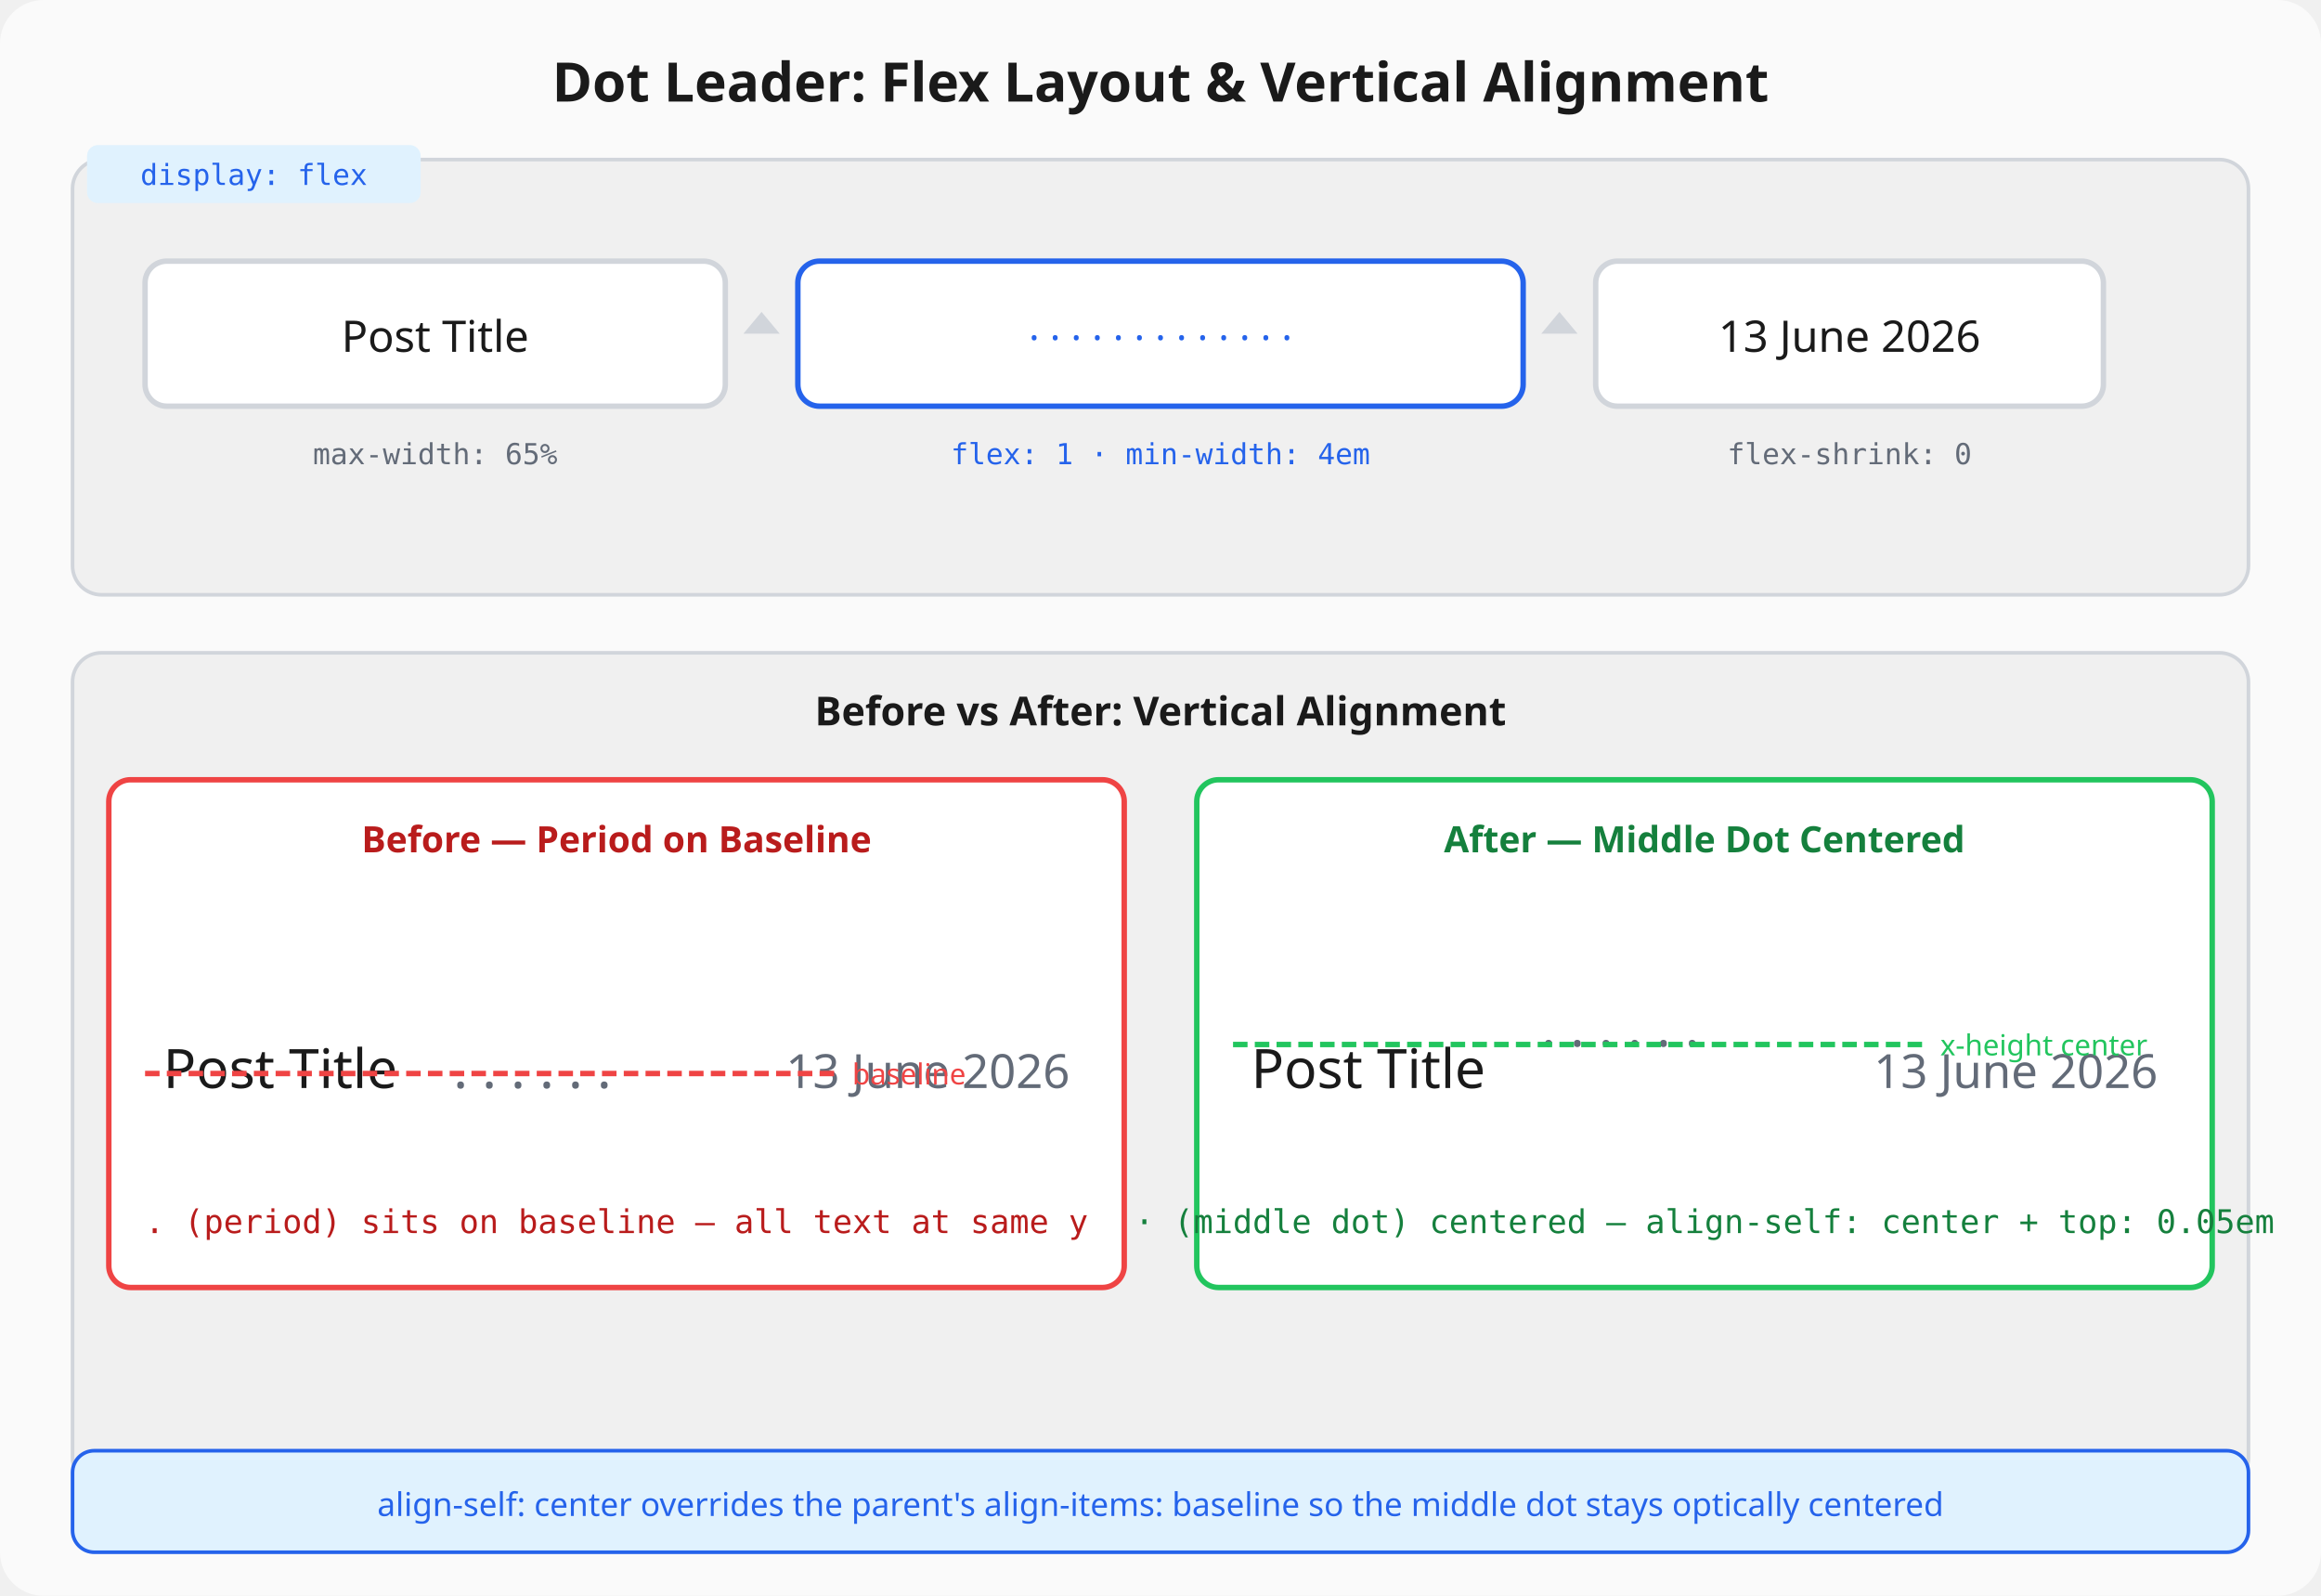
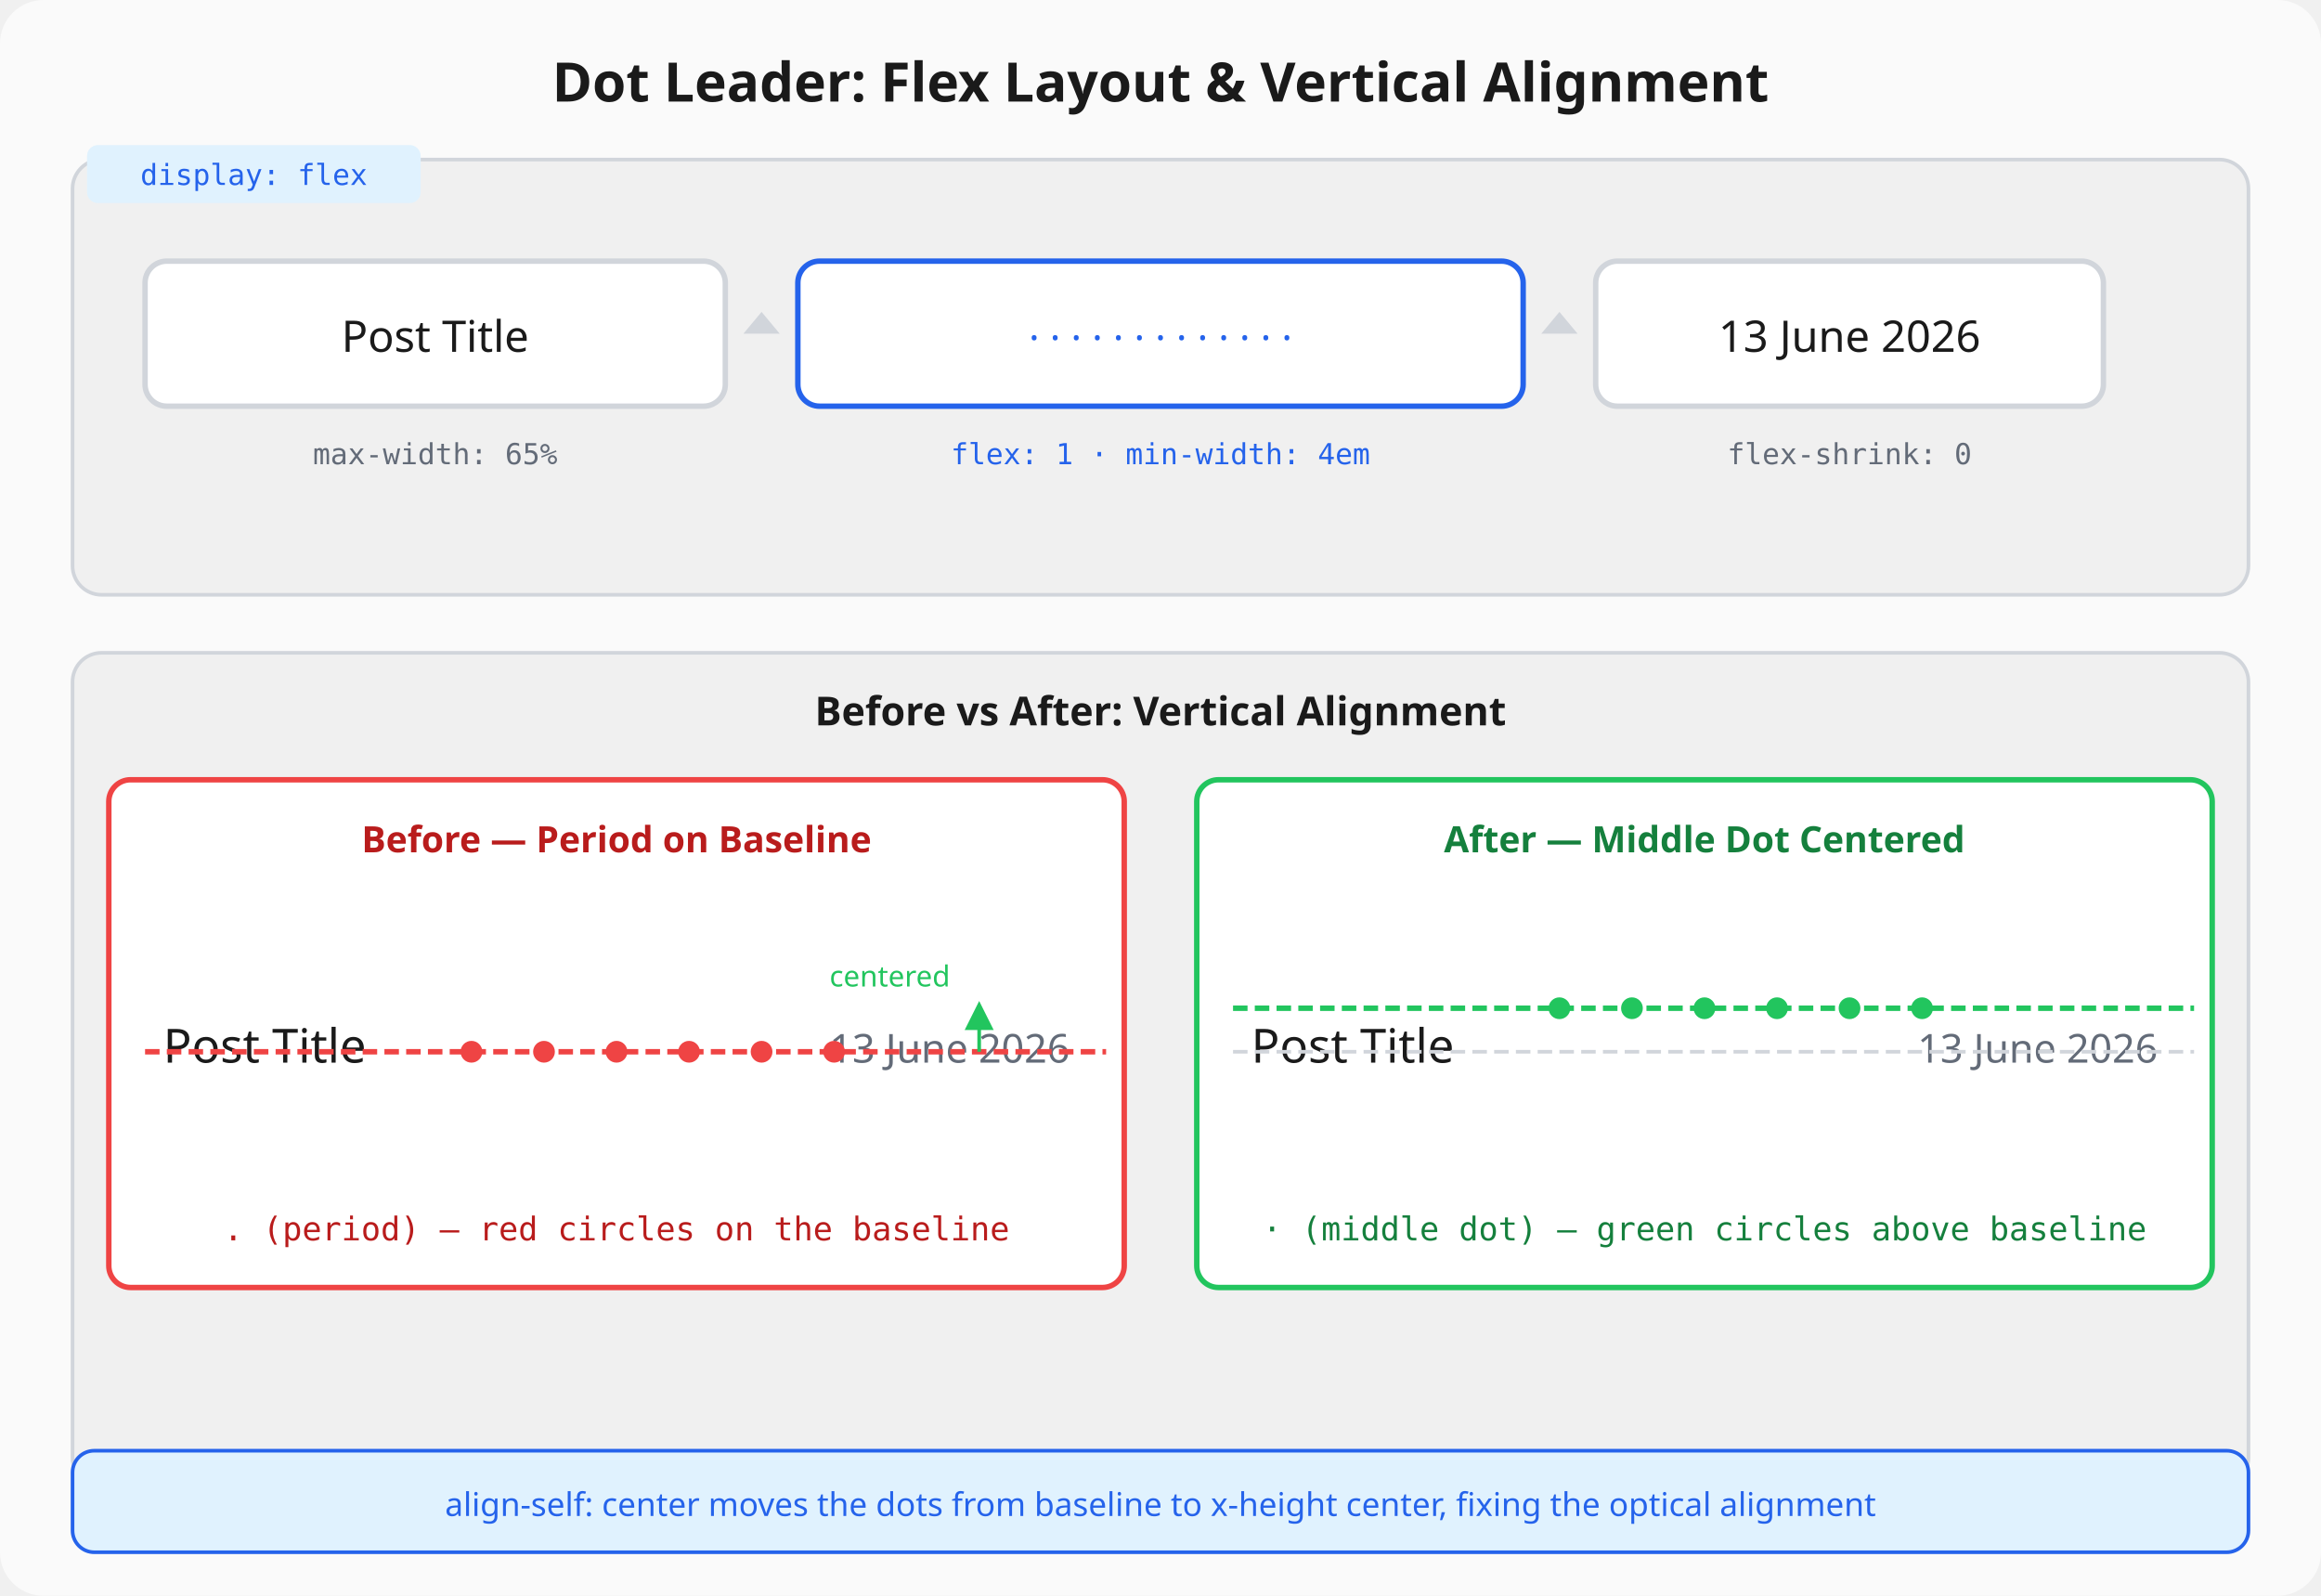
<svg xmlns="http://www.w3.org/2000/svg" viewBox="0 0 640 440" width="640" height="440">
  <rect width="640" height="440" fill="#fafafa" rx="12" />
  <text x="320" y="28" text-anchor="middle" font-family="system-ui,sans-serif" font-size="15" font-weight="700" fill="#1a1a1a">Dot Leader: Flex Layout &amp; Vertical Alignment</text>
  <rect x="20" y="44" width="600" height="120" fill="#f0f0f0" stroke="#d1d5db" stroke-width="1" rx="8" />
  <rect x="24" y="40" width="92" height="16" fill="#e0f2fe" rx="3" />
  <text x="70" y="51" text-anchor="middle" font-family="ui-monospace,monospace" font-size="8" fill="#2563eb">display: flex</text>
  <rect x="40" y="72" width="160" height="40" fill="#fff" stroke="#d1d5db" stroke-width="1.5" rx="6" />
  <text x="120" y="97" text-anchor="middle" font-family="system-ui,sans-serif" font-size="12" fill="#1a1a1a">Post Title</text>
  <text x="120" y="128" text-anchor="middle" font-family="ui-monospace,monospace" font-size="8" fill="#636b78">max-width: 65%</text>
  <rect x="220" y="72" width="200" height="40" fill="#fff" stroke="#2563eb" stroke-width="1.5" rx="6" />
  <text x="320" y="97" text-anchor="middle" font-family="system-ui,sans-serif" font-size="11" fill="#2563eb">· · · · · · · · · · · · ·</text>
  <text x="320" y="128" text-anchor="middle" font-family="ui-monospace,monospace" font-size="8" fill="#2563eb">flex: 1 · min-width: 4em</text>
  <rect x="440" y="72" width="140" height="40" fill="#fff" stroke="#d1d5db" stroke-width="1.5" rx="6" />
  <text x="510" y="97" text-anchor="middle" font-family="system-ui,sans-serif" font-size="12" fill="#1a1a1a">13 June 2026</text>
  <text x="510" y="128" text-anchor="middle" font-family="ui-monospace,monospace" font-size="8" fill="#636b78">flex-shrink: 0</text>
  <polygon points="205,92 215,92 210,86" fill="#d1d5db" />
  <polygon points="425,92 435,92 430,86" fill="#d1d5db" />
  <rect x="20" y="180" width="600" height="230" fill="#f0f0f0" stroke="#d1d5db" stroke-width="1" rx="8" />
  <text x="320" y="200" text-anchor="middle" font-family="system-ui,sans-serif" font-size="11" font-weight="600" fill="#1a1a1a">Before vs After: Vertical Alignment</text>
  <rect x="30" y="215" width="280" height="140" fill="#fff" stroke="#ef4444" stroke-width="1.5" rx="6" />
  <text x="170" y="235" text-anchor="middle" font-family="system-ui,sans-serif" font-size="10" font-weight="700" fill="#b91c1c">Before — Period on Baseline</text>
-   <text x="45" y="300" font-family="system-ui,sans-serif" font-size="15" font-weight="500" fill="#1a1a1a">Post Title</text>
-   <text x="125" y="300" font-family="system-ui,sans-serif" font-size="15" fill="#636b78">. . . . . .</text>
-   <text x="295" y="300" text-anchor="end" font-family="system-ui,sans-serif" font-size="13" fill="#636b78">13 June 2026</text>
-   <line x1="40" y1="296" x2="230" y2="296" stroke="#ef4444" stroke-width="1.5" stroke-dasharray="4,2" />
-   <text x="235" y="299" font-family="system-ui,sans-serif" font-size="8" fill="#ef4444">baseline</text>
-   <text x="170" y="340" text-anchor="middle" font-family="ui-monospace,monospace" font-size="9" fill="#b91c1c">. (period) sits on baseline — all text at same y</text>
+   <text x="45" y="293" font-family="system-ui,sans-serif" font-size="13" font-weight="500" fill="#1a1a1a">Post Title</text>
+   <text x="295" y="293" text-anchor="end" font-family="system-ui,sans-serif" font-size="11" fill="#636b78">13 June 2026</text>
+   <line x1="40" y1="290" x2="305" y2="290" stroke="#ef4444" stroke-width="1.5" stroke-dasharray="4,2" />
+   <circle cx="130" cy="290" r="3" fill="#ef4444" />
+   <circle cx="150" cy="290" r="3" fill="#ef4444" />
+   <circle cx="170" cy="290" r="3" fill="#ef4444" />
+   <circle cx="190" cy="290" r="3" fill="#ef4444" />
+   <circle cx="210" cy="290" r="3" fill="#ef4444" />
+   <circle cx="230" cy="290" r="3" fill="#ef4444" />
+   <text x="170" y="342" text-anchor="middle" font-family="ui-monospace,monospace" font-size="9" fill="#b91c1c">. (period) — red circles on the baseline</text>
  <rect x="330" y="215" width="280" height="140" fill="#fff" stroke="#22c55e" stroke-width="1.5" rx="6" />
  <text x="470" y="235" text-anchor="middle" font-family="system-ui,sans-serif" font-size="10" font-weight="700" fill="#15803d">After — Middle Dot Centered</text>
-   <text x="345" y="300" font-family="system-ui,sans-serif" font-size="15" font-weight="500" fill="#1a1a1a">Post Title</text>
-   <text x="425" y="293" font-family="system-ui,sans-serif" font-size="15" fill="#636b78">· · · · · ·</text>
-   <text x="595" y="300" text-anchor="end" font-family="system-ui,sans-serif" font-size="13" fill="#636b78">13 June 2026</text>
-   <line x1="340" y1="288" x2="530" y2="288" stroke="#22c55e" stroke-width="1.5" stroke-dasharray="4,2" />
-   <text x="535" y="291" font-family="system-ui,sans-serif" font-size="8" fill="#22c55e">x-height center</text>
-   <text x="470" y="340" text-anchor="middle" font-family="ui-monospace,monospace" font-size="9" fill="#15803d">· (middle dot) centered — align-self: center + top: 0.05em</text>
+   <text x="345" y="293" font-family="system-ui,sans-serif" font-size="13" font-weight="500" fill="#1a1a1a">Post Title</text>
+   <text x="595" y="293" text-anchor="end" font-family="system-ui,sans-serif" font-size="11" fill="#636b78">13 June 2026</text>
+   <line x1="340" y1="290" x2="605" y2="290" stroke="#d1d5db" stroke-width="1" stroke-dasharray="4,2" />
+   <line x1="340" y1="278" x2="605" y2="278" stroke="#22c55e" stroke-width="1.5" stroke-dasharray="4,2" />
+   <line x1="270" y1="290" x2="270" y2="278" stroke="#22c55e" stroke-width="1" />
+   <polygon points="274,284 270,276 266,284" fill="#22c55e" />
+   <text x="262" y="272" text-anchor="end" font-family="system-ui,sans-serif" font-size="8" fill="#22c55e">centered</text>
+   <circle cx="430" cy="278" r="3" fill="#22c55e" />
+   <circle cx="450" cy="278" r="3" fill="#22c55e" />
+   <circle cx="470" cy="278" r="3" fill="#22c55e" />
+   <circle cx="490" cy="278" r="3" fill="#22c55e" />
+   <circle cx="510" cy="278" r="3" fill="#22c55e" />
+   <circle cx="530" cy="278" r="3" fill="#22c55e" />
+   <text x="470" y="342" text-anchor="middle" font-family="ui-monospace,monospace" font-size="9" fill="#15803d">· (middle dot) — green circles above baseline</text>
  <rect x="20" y="400" width="600" height="28" fill="#e0f2fe" stroke="#2563eb" stroke-width="1" rx="6" />
-   <text x="320" y="418" text-anchor="middle" font-family="system-ui,sans-serif" font-size="9" fill="#2563eb">align-self: center overrides the parent's align-items: baseline so the middle dot stays optically centered</text>
+   <text x="320" y="418" text-anchor="middle" font-family="system-ui,sans-serif" font-size="9" fill="#2563eb">align-self: center moves the dots from baseline to x-height center, fixing the optical alignment</text>
</svg>
